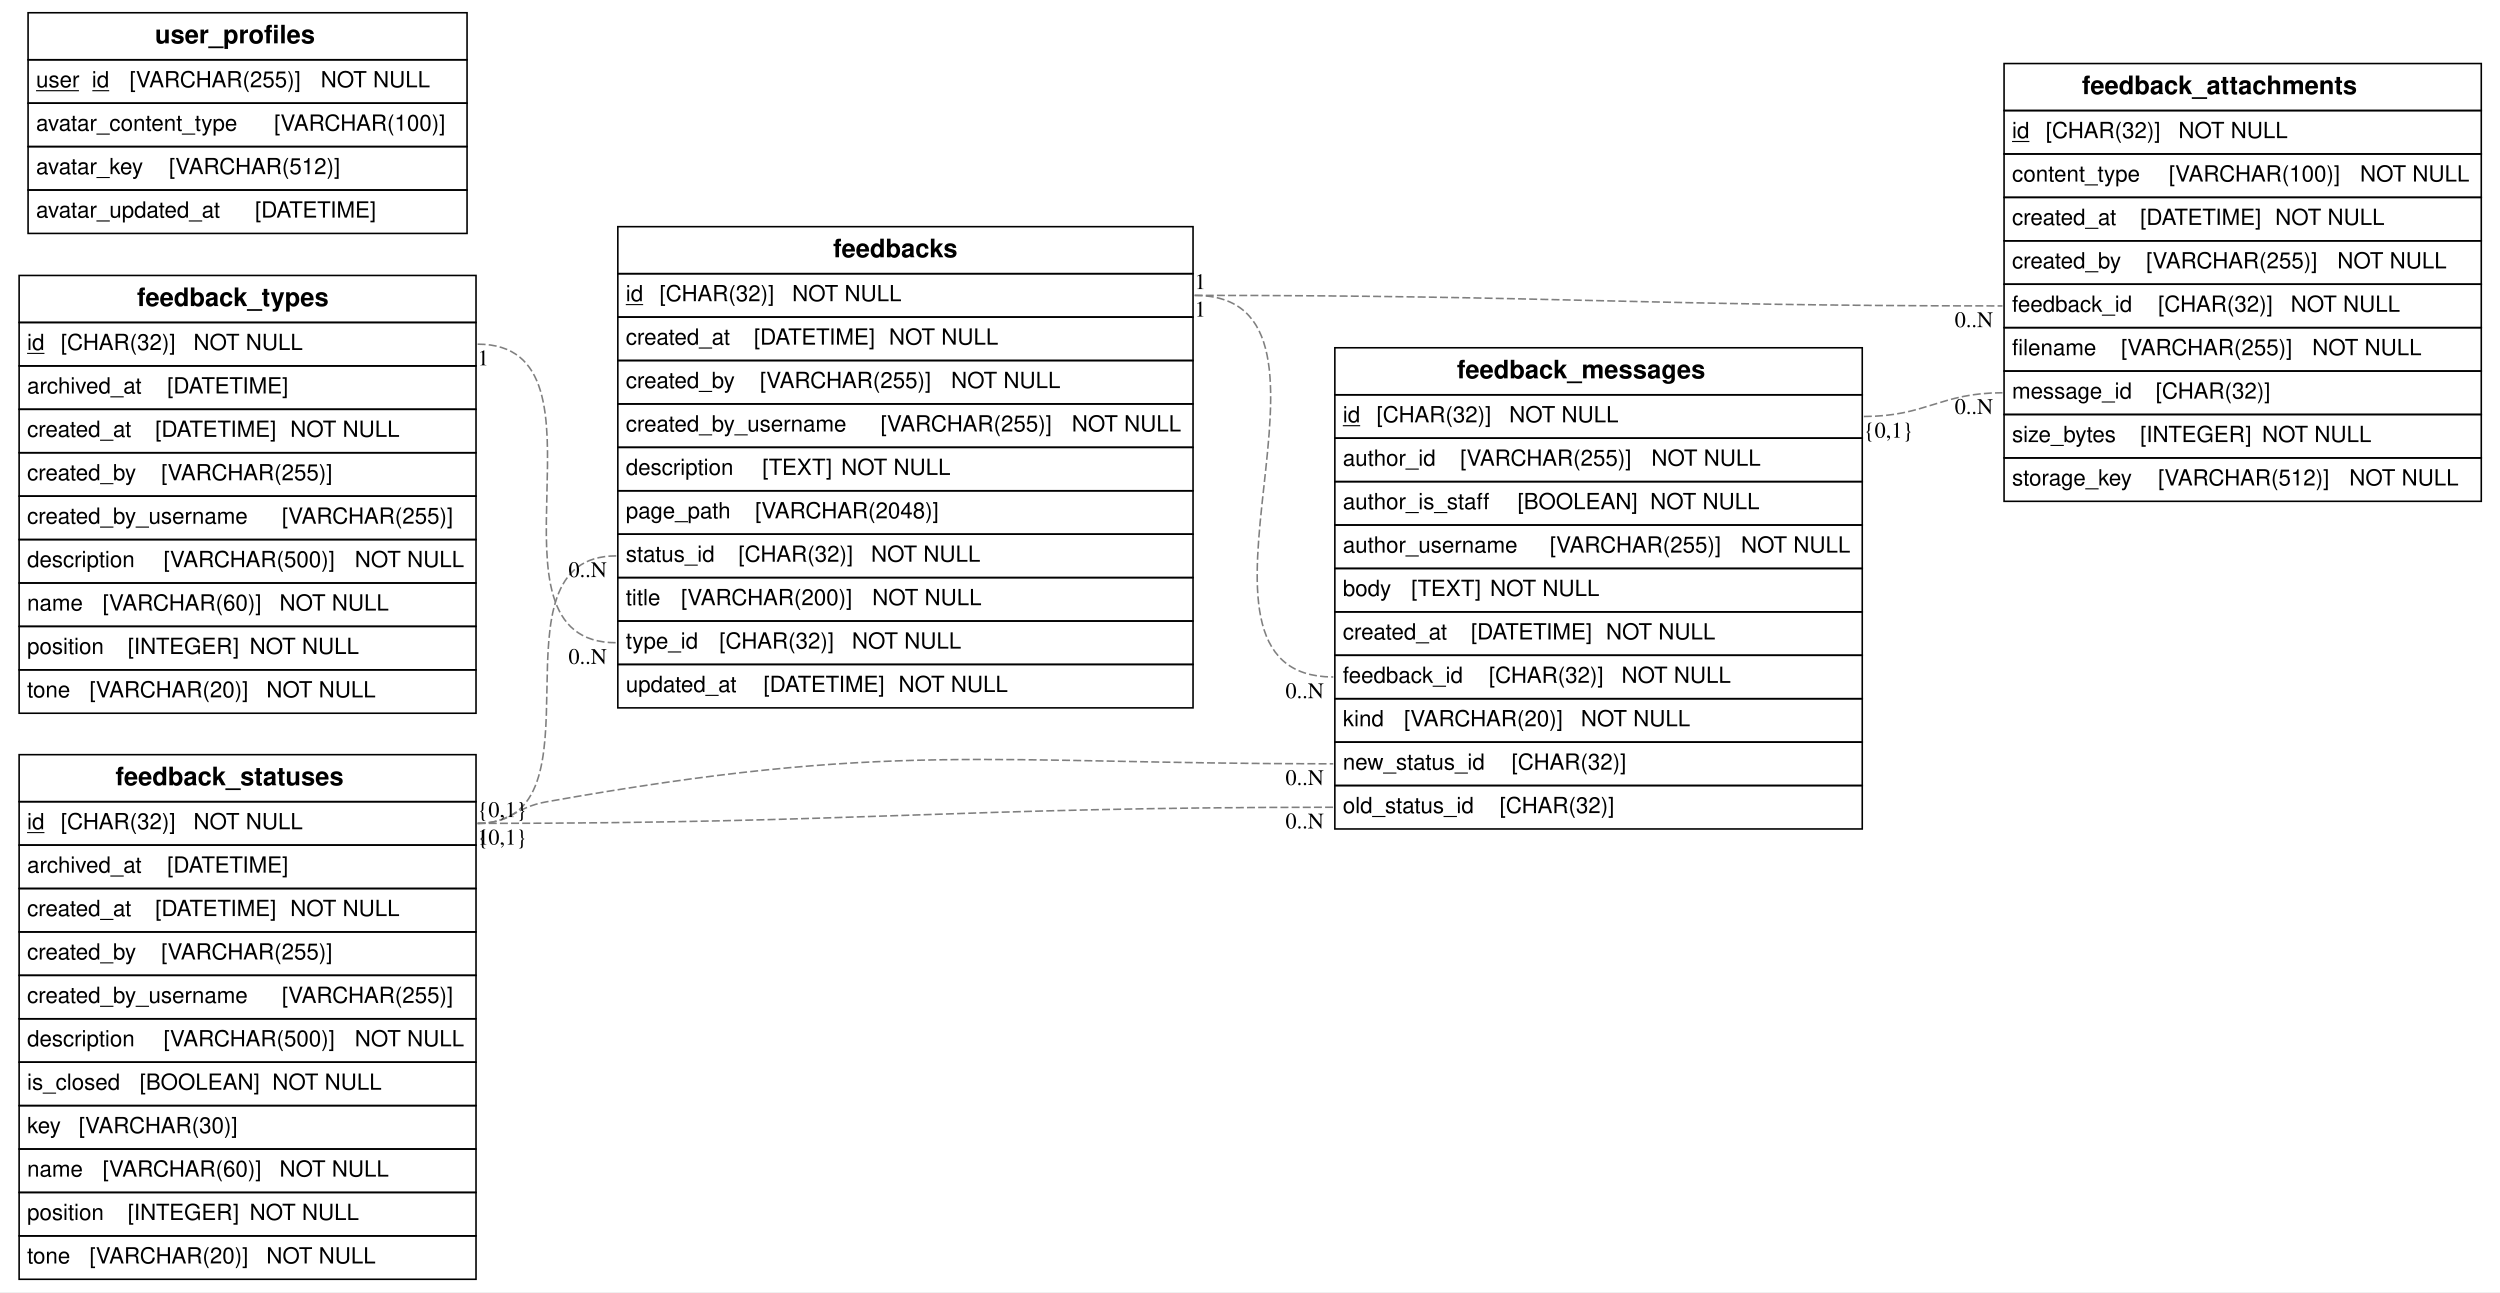
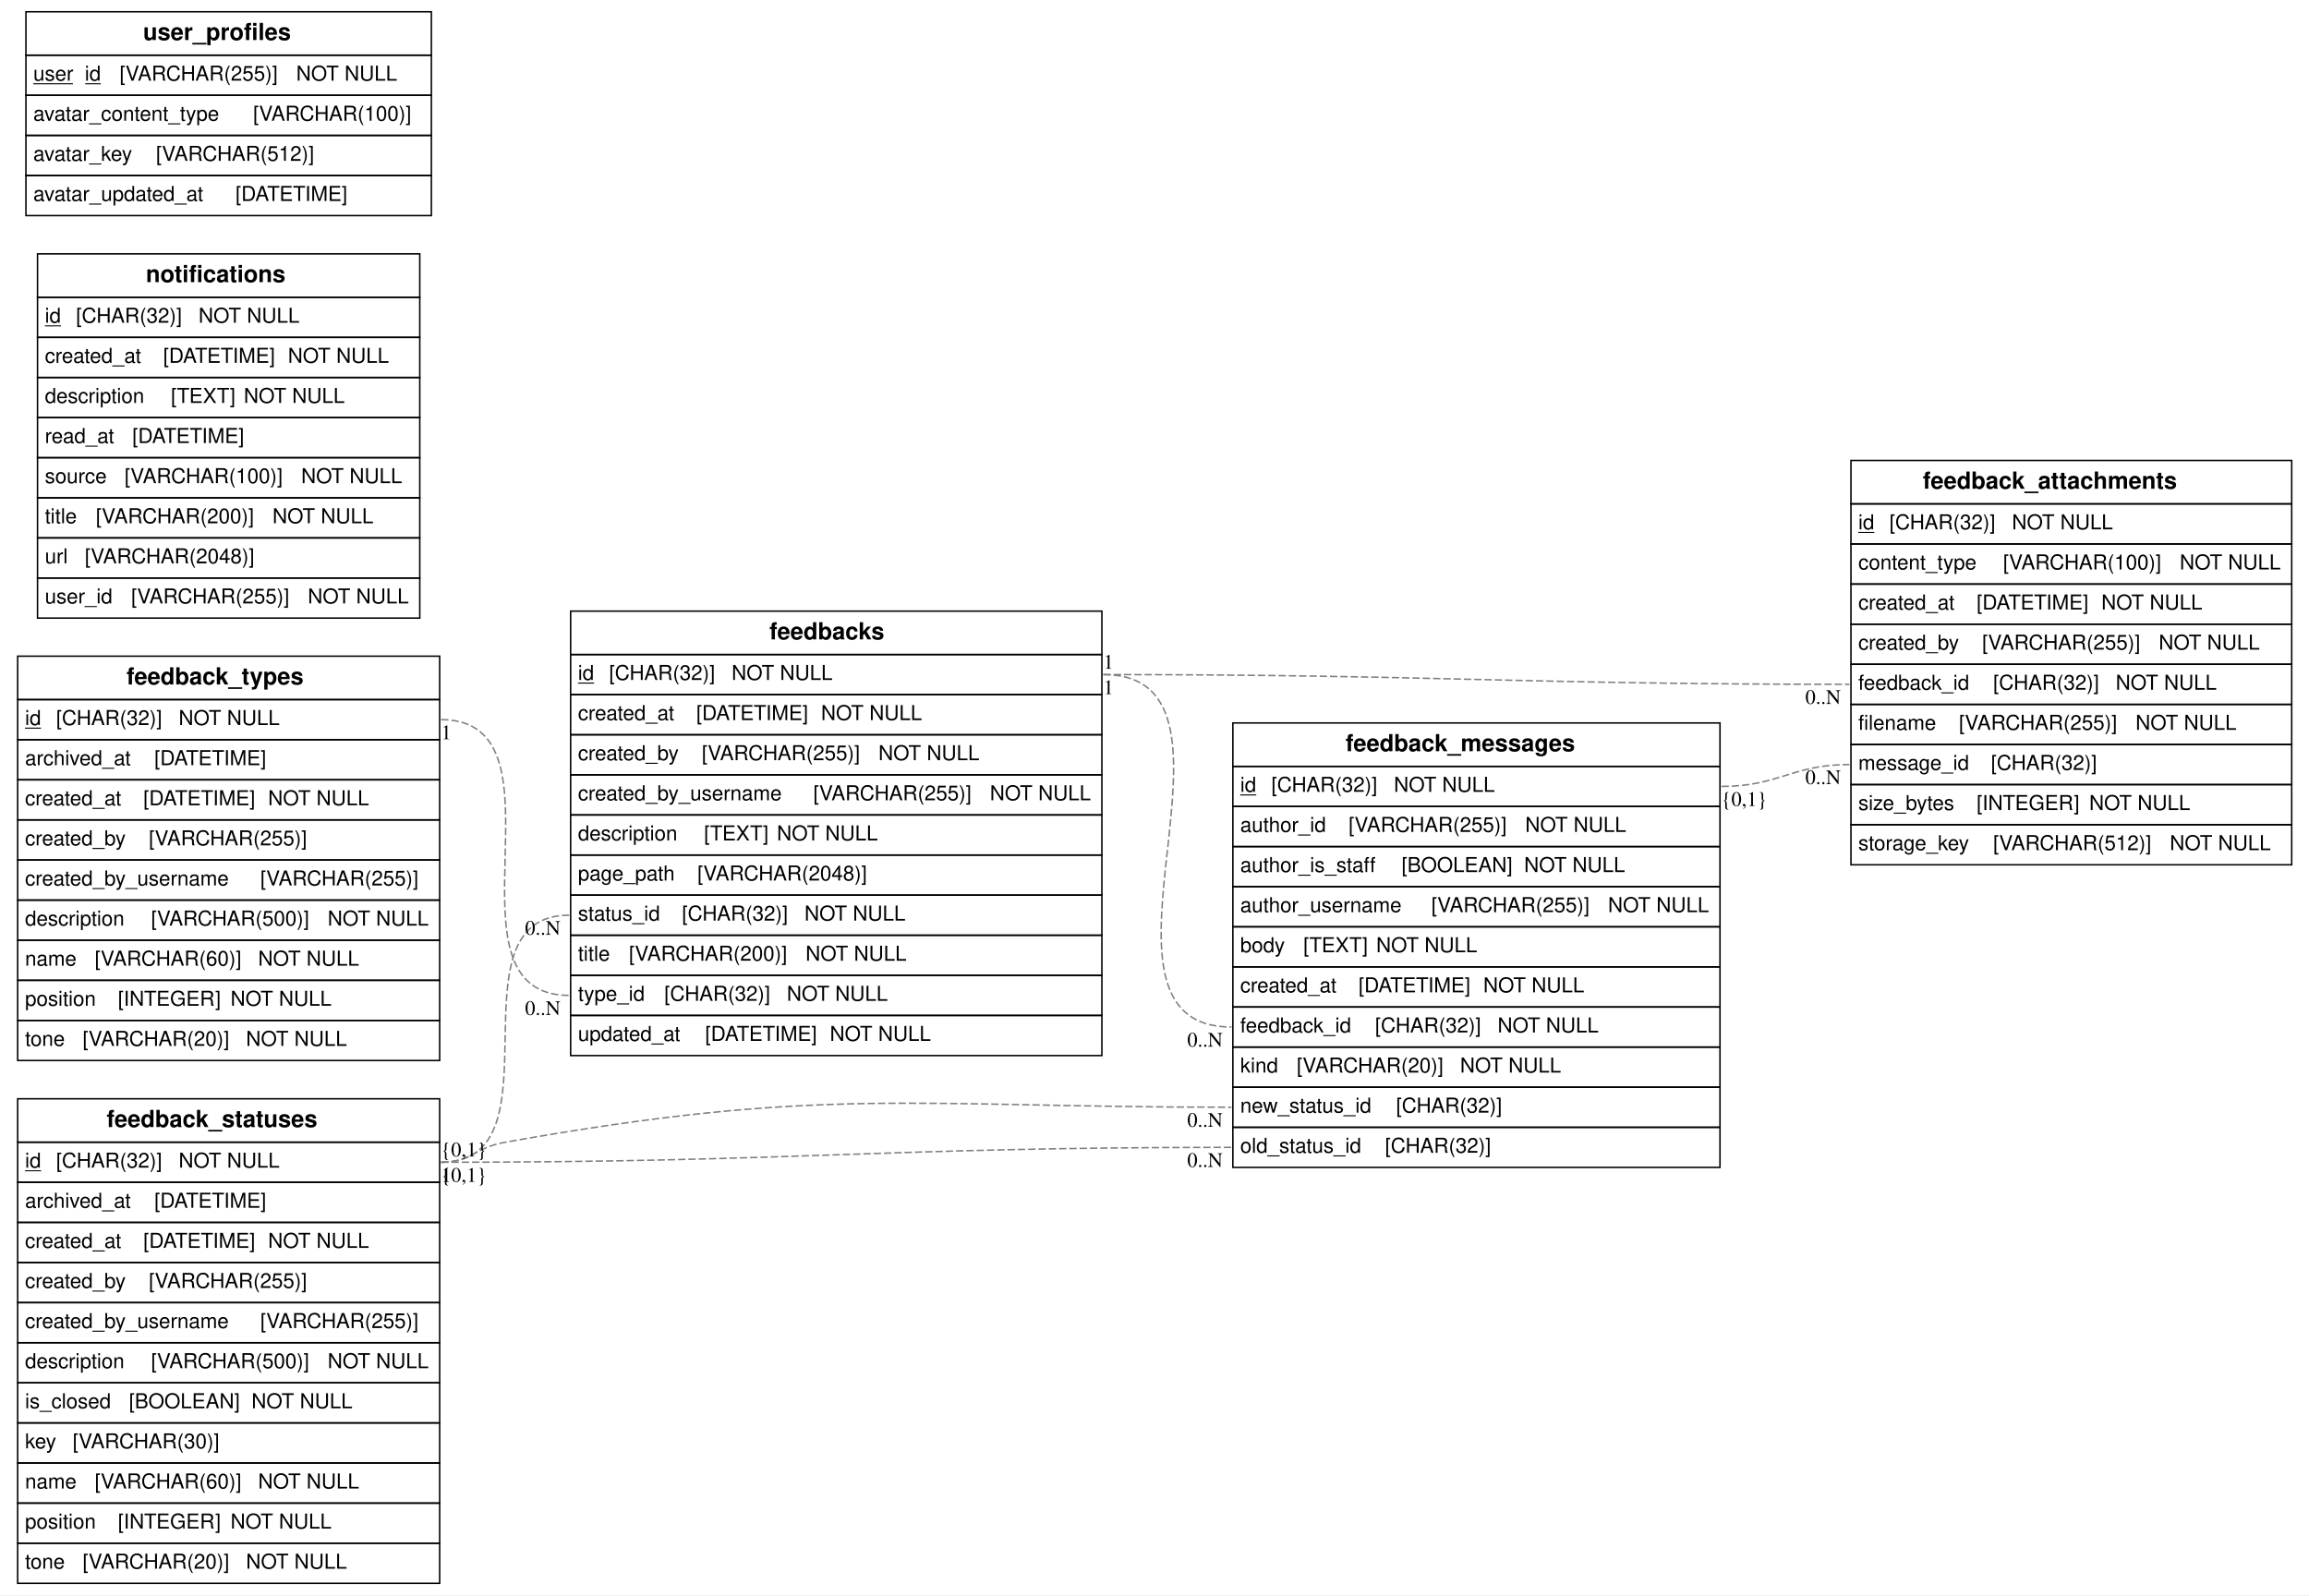
- <svg xmlns="http://www.w3.org/2000/svg" width="1569pt" height="811pt" viewBox="0.00 0.00 1569.00 811.00">
-   <g id="graph0" class="graph" transform="scale(1 1) rotate(0) translate(4 806.88)">
-     <polygon fill="white" stroke="none" points="-4,4 -4,-806.88 1565.25,-806.88 1565.25,4 -4,4" />
+ <svg xmlns="http://www.w3.org/2000/svg" width="1569pt" height="1084pt" viewBox="0.00 0.00 1569.00 1084.00">
+   <g id="graph0" class="graph" transform="scale(1 1) rotate(0) translate(4 1079.88)">
+     <polygon fill="white" stroke="none" points="-4,4 -4,-1079.88 1565.25,-1079.88 1565.25,4 -4,4" />
    <g id="node1" class="node">
      <polygon fill="none" stroke="black" points="383.75,-635.12 383.75,-664.62 744.75,-664.62 744.75,-635.12 383.75,-635.12" />
      <text xml:space="preserve" text-anchor="start" x="518.88" y="-645.42" font-family="Helvetica,sans-Serif" font-weight="bold" font-size="16.00">feedbacks</text>
      <polygon fill="none" stroke="black" points="383.75,-607.88 383.75,-635.12 744.75,-635.12 744.75,-607.88 383.75,-607.88" />
      <text xml:space="preserve" text-anchor="start" x="388.75" y="-617.83" font-family="Helvetica,sans-Serif" text-decoration="underline" font-size="14.00">id</text>
      <text xml:space="preserve" text-anchor="start" x="401.5" y="-617.83" font-family="Helvetica,sans-Serif" font-size="14.00"> </text>
      <text xml:space="preserve" text-anchor="start" x="406" y="-617.83" font-family="Helvetica,sans-Serif" font-size="14.00"> [CHAR(32)]</text>
      <text xml:space="preserve" text-anchor="start" x="489.25" y="-617.83" font-family="Helvetica,sans-Serif" font-size="14.00"> NOT NULL</text>
      <polygon fill="none" stroke="black" points="383.75,-580.62 383.75,-607.88 744.75,-607.88 744.75,-580.62 383.75,-580.62" />
      <text xml:space="preserve" text-anchor="start" x="388.75" y="-590.58" font-family="Helvetica,sans-Serif" font-size="14.00">created_at</text>
      <text xml:space="preserve" text-anchor="start" x="460.75" y="-590.58" font-family="Helvetica,sans-Serif" font-size="14.00"> </text>
      <text xml:space="preserve" text-anchor="start" x="465.25" y="-590.58" font-family="Helvetica,sans-Serif" font-size="14.00"> [DATETIME]</text>
      <text xml:space="preserve" text-anchor="start" x="550" y="-590.58" font-family="Helvetica,sans-Serif" font-size="14.00"> NOT NULL</text>
      <polygon fill="none" stroke="black" points="383.75,-553.38 383.75,-580.62 744.75,-580.62 744.75,-553.38 383.75,-553.38" />
      <text xml:space="preserve" text-anchor="start" x="388.75" y="-563.33" font-family="Helvetica,sans-Serif" font-size="14.00">created_by</text>
      <text xml:space="preserve" text-anchor="start" x="464.5" y="-563.33" font-family="Helvetica,sans-Serif" font-size="14.00"> </text>
      <text xml:space="preserve" text-anchor="start" x="469" y="-563.33" font-family="Helvetica,sans-Serif" font-size="14.00"> [VARCHAR(255)]</text>
      <text xml:space="preserve" text-anchor="start" x="589" y="-563.33" font-family="Helvetica,sans-Serif" font-size="14.00"> NOT NULL</text>
      <polygon fill="none" stroke="black" points="383.75,-526.12 383.75,-553.38 744.75,-553.38 744.75,-526.12 383.75,-526.12" />
      <text xml:space="preserve" text-anchor="start" x="388.75" y="-536.08" font-family="Helvetica,sans-Serif" font-size="14.00">created_by_username</text>
      <text xml:space="preserve" text-anchor="start" x="540.25" y="-536.08" font-family="Helvetica,sans-Serif" font-size="14.00"> </text>
      <text xml:space="preserve" text-anchor="start" x="544.75" y="-536.08" font-family="Helvetica,sans-Serif" font-size="14.00"> [VARCHAR(255)]</text>
      <text xml:space="preserve" text-anchor="start" x="664.75" y="-536.08" font-family="Helvetica,sans-Serif" font-size="14.00"> NOT NULL</text>
      <polygon fill="none" stroke="black" points="383.75,-498.88 383.75,-526.12 744.75,-526.12 744.75,-498.88 383.75,-498.88" />
      <text xml:space="preserve" text-anchor="start" x="388.75" y="-508.82" font-family="Helvetica,sans-Serif" font-size="14.00">description</text>
      <text xml:space="preserve" text-anchor="start" x="466" y="-508.82" font-family="Helvetica,sans-Serif" font-size="14.00"> </text>
      <text xml:space="preserve" text-anchor="start" x="470.5" y="-508.82" font-family="Helvetica,sans-Serif" font-size="14.00"> [TEXT]</text>
      <text xml:space="preserve" text-anchor="start" x="520" y="-508.82" font-family="Helvetica,sans-Serif" font-size="14.00"> NOT NULL</text>
      <polygon fill="none" stroke="black" points="383.75,-471.62 383.75,-498.88 744.75,-498.88 744.75,-471.62 383.75,-471.62" />
      <text xml:space="preserve" text-anchor="start" x="388.75" y="-481.57" font-family="Helvetica,sans-Serif" font-size="14.00">page_path</text>
      <text xml:space="preserve" text-anchor="start" x="461.5" y="-481.57" font-family="Helvetica,sans-Serif" font-size="14.00"> </text>
      <text xml:space="preserve" text-anchor="start" x="466" y="-481.57" font-family="Helvetica,sans-Serif" font-size="14.00"> [VARCHAR(2048)]</text>
      <polygon fill="none" stroke="black" points="383.75,-444.38 383.75,-471.62 744.75,-471.62 744.75,-444.38 383.75,-444.38" />
      <text xml:space="preserve" text-anchor="start" x="388.75" y="-454.32" font-family="Helvetica,sans-Serif" font-size="14.00">status_id</text>
      <text xml:space="preserve" text-anchor="start" x="451" y="-454.32" font-family="Helvetica,sans-Serif" font-size="14.00"> </text>
      <text xml:space="preserve" text-anchor="start" x="455.5" y="-454.32" font-family="Helvetica,sans-Serif" font-size="14.00"> [CHAR(32)]</text>
      <text xml:space="preserve" text-anchor="start" x="538.75" y="-454.32" font-family="Helvetica,sans-Serif" font-size="14.00"> NOT NULL</text>
      <polygon fill="none" stroke="black" points="383.75,-417.12 383.75,-444.38 744.75,-444.38 744.75,-417.12 383.75,-417.12" />
      <text xml:space="preserve" text-anchor="start" x="388.75" y="-427.07" font-family="Helvetica,sans-Serif" font-size="14.00">title</text>
      <text xml:space="preserve" text-anchor="start" x="415" y="-427.07" font-family="Helvetica,sans-Serif" font-size="14.00"> </text>
      <text xml:space="preserve" text-anchor="start" x="419.5" y="-427.07" font-family="Helvetica,sans-Serif" font-size="14.00"> [VARCHAR(200)]</text>
      <text xml:space="preserve" text-anchor="start" x="539.5" y="-427.07" font-family="Helvetica,sans-Serif" font-size="14.00"> NOT NULL</text>
      <polygon fill="none" stroke="black" points="383.75,-389.88 383.75,-417.12 744.75,-417.12 744.75,-389.88 383.75,-389.88" />
      <text xml:space="preserve" text-anchor="start" x="388.75" y="-399.82" font-family="Helvetica,sans-Serif" font-size="14.00">type_id</text>
      <text xml:space="preserve" text-anchor="start" x="439" y="-399.82" font-family="Helvetica,sans-Serif" font-size="14.00"> </text>
      <text xml:space="preserve" text-anchor="start" x="443.5" y="-399.82" font-family="Helvetica,sans-Serif" font-size="14.00"> [CHAR(32)]</text>
      <text xml:space="preserve" text-anchor="start" x="526.75" y="-399.82" font-family="Helvetica,sans-Serif" font-size="14.00"> NOT NULL</text>
      <polygon fill="none" stroke="black" points="383.75,-362.62 383.75,-389.88 744.75,-389.88 744.75,-362.62 383.75,-362.62" />
      <text xml:space="preserve" text-anchor="start" x="388.75" y="-372.57" font-family="Helvetica,sans-Serif" font-size="14.00">updated_at</text>
      <text xml:space="preserve" text-anchor="start" x="466.75" y="-372.57" font-family="Helvetica,sans-Serif" font-size="14.00"> </text>
      <text xml:space="preserve" text-anchor="start" x="471.25" y="-372.57" font-family="Helvetica,sans-Serif" font-size="14.00"> [DATETIME]</text>
      <text xml:space="preserve" text-anchor="start" x="556" y="-372.57" font-family="Helvetica,sans-Serif" font-size="14.00"> NOT NULL</text>
    </g>
    <g id="node2" class="node">
      <polygon fill="none" stroke="black" points="1253.75,-737.5 1253.75,-767 1553.25,-767 1553.25,-737.5 1253.75,-737.5" />
      <text xml:space="preserve" text-anchor="start" x="1302.62" y="-747.8" font-family="Helvetica,sans-Serif" font-weight="bold" font-size="16.00">feedback_attachments</text>
      <polygon fill="none" stroke="black" points="1253.75,-710.25 1253.75,-737.5 1553.25,-737.5 1553.25,-710.25 1253.75,-710.25" />
      <text xml:space="preserve" text-anchor="start" x="1258.75" y="-720.2" font-family="Helvetica,sans-Serif" text-decoration="underline" font-size="14.00">id</text>
      <text xml:space="preserve" text-anchor="start" x="1271.5" y="-720.2" font-family="Helvetica,sans-Serif" font-size="14.00"> </text>
      <text xml:space="preserve" text-anchor="start" x="1276" y="-720.2" font-family="Helvetica,sans-Serif" font-size="14.00"> [CHAR(32)]</text>
      <text xml:space="preserve" text-anchor="start" x="1359.25" y="-720.2" font-family="Helvetica,sans-Serif" font-size="14.00"> NOT NULL</text>
      <polygon fill="none" stroke="black" points="1253.75,-683 1253.75,-710.25 1553.25,-710.25 1553.25,-683 1253.75,-683" />
      <text xml:space="preserve" text-anchor="start" x="1258.75" y="-692.95" font-family="Helvetica,sans-Serif" font-size="14.00">content_type</text>
      <text xml:space="preserve" text-anchor="start" x="1348.75" y="-692.95" font-family="Helvetica,sans-Serif" font-size="14.00"> </text>
      <text xml:space="preserve" text-anchor="start" x="1353.25" y="-692.95" font-family="Helvetica,sans-Serif" font-size="14.00"> [VARCHAR(100)]</text>
      <text xml:space="preserve" text-anchor="start" x="1473.25" y="-692.95" font-family="Helvetica,sans-Serif" font-size="14.00"> NOT NULL</text>
      <polygon fill="none" stroke="black" points="1253.75,-655.75 1253.75,-683 1553.25,-683 1553.25,-655.75 1253.75,-655.75" />
      <text xml:space="preserve" text-anchor="start" x="1258.75" y="-665.7" font-family="Helvetica,sans-Serif" font-size="14.00">created_at</text>
      <text xml:space="preserve" text-anchor="start" x="1330.75" y="-665.7" font-family="Helvetica,sans-Serif" font-size="14.00"> </text>
      <text xml:space="preserve" text-anchor="start" x="1335.25" y="-665.7" font-family="Helvetica,sans-Serif" font-size="14.00"> [DATETIME]</text>
      <text xml:space="preserve" text-anchor="start" x="1420" y="-665.7" font-family="Helvetica,sans-Serif" font-size="14.00"> NOT NULL</text>
      <polygon fill="none" stroke="black" points="1253.75,-628.5 1253.75,-655.75 1553.25,-655.75 1553.25,-628.5 1253.75,-628.5" />
      <text xml:space="preserve" text-anchor="start" x="1258.75" y="-638.45" font-family="Helvetica,sans-Serif" font-size="14.00">created_by</text>
      <text xml:space="preserve" text-anchor="start" x="1334.5" y="-638.45" font-family="Helvetica,sans-Serif" font-size="14.00"> </text>
      <text xml:space="preserve" text-anchor="start" x="1339" y="-638.45" font-family="Helvetica,sans-Serif" font-size="14.00"> [VARCHAR(255)]</text>
      <text xml:space="preserve" text-anchor="start" x="1459" y="-638.45" font-family="Helvetica,sans-Serif" font-size="14.00"> NOT NULL</text>
      <polygon fill="none" stroke="black" points="1253.75,-601.25 1253.75,-628.5 1553.25,-628.5 1553.25,-601.25 1253.75,-601.25" />
      <text xml:space="preserve" text-anchor="start" x="1258.75" y="-611.2" font-family="Helvetica,sans-Serif" font-size="14.00">feedback_id</text>
      <text xml:space="preserve" text-anchor="start" x="1342" y="-611.2" font-family="Helvetica,sans-Serif" font-size="14.00"> </text>
      <text xml:space="preserve" text-anchor="start" x="1346.5" y="-611.2" font-family="Helvetica,sans-Serif" font-size="14.00"> [CHAR(32)]</text>
      <text xml:space="preserve" text-anchor="start" x="1429.75" y="-611.2" font-family="Helvetica,sans-Serif" font-size="14.00"> NOT NULL</text>
      <polygon fill="none" stroke="black" points="1253.75,-574 1253.75,-601.25 1553.25,-601.25 1553.25,-574 1253.75,-574" />
      <text xml:space="preserve" text-anchor="start" x="1258.75" y="-583.95" font-family="Helvetica,sans-Serif" font-size="14.00">filename</text>
      <text xml:space="preserve" text-anchor="start" x="1318.75" y="-583.95" font-family="Helvetica,sans-Serif" font-size="14.00"> </text>
      <text xml:space="preserve" text-anchor="start" x="1323.25" y="-583.95" font-family="Helvetica,sans-Serif" font-size="14.00"> [VARCHAR(255)]</text>
      <text xml:space="preserve" text-anchor="start" x="1443.25" y="-583.95" font-family="Helvetica,sans-Serif" font-size="14.00"> NOT NULL</text>
      <polygon fill="none" stroke="black" points="1253.75,-546.75 1253.75,-574 1553.25,-574 1553.25,-546.75 1253.75,-546.75" />
      <text xml:space="preserve" text-anchor="start" x="1258.75" y="-556.7" font-family="Helvetica,sans-Serif" font-size="14.00">message_id</text>
      <text xml:space="preserve" text-anchor="start" x="1340.5" y="-556.7" font-family="Helvetica,sans-Serif" font-size="14.00"> </text>
      <text xml:space="preserve" text-anchor="start" x="1345" y="-556.7" font-family="Helvetica,sans-Serif" font-size="14.00"> [CHAR(32)]</text>
      <polygon fill="none" stroke="black" points="1253.75,-519.5 1253.75,-546.75 1553.25,-546.75 1553.25,-519.5 1253.75,-519.5" />
      <text xml:space="preserve" text-anchor="start" x="1258.75" y="-529.45" font-family="Helvetica,sans-Serif" font-size="14.00">size_bytes</text>
      <text xml:space="preserve" text-anchor="start" x="1330.75" y="-529.45" font-family="Helvetica,sans-Serif" font-size="14.00"> </text>
      <text xml:space="preserve" text-anchor="start" x="1335.25" y="-529.45" font-family="Helvetica,sans-Serif" font-size="14.00"> [INTEGER]</text>
      <text xml:space="preserve" text-anchor="start" x="1411.75" y="-529.45" font-family="Helvetica,sans-Serif" font-size="14.00"> NOT NULL</text>
      <polygon fill="none" stroke="black" points="1253.75,-492.25 1253.75,-519.5 1553.25,-519.5 1553.25,-492.25 1253.75,-492.25" />
      <text xml:space="preserve" text-anchor="start" x="1258.75" y="-502.2" font-family="Helvetica,sans-Serif" font-size="14.00">storage_key</text>
      <text xml:space="preserve" text-anchor="start" x="1342" y="-502.2" font-family="Helvetica,sans-Serif" font-size="14.00"> </text>
      <text xml:space="preserve" text-anchor="start" x="1346.5" y="-502.2" font-family="Helvetica,sans-Serif" font-size="14.00"> [VARCHAR(512)]</text>
      <text xml:space="preserve" text-anchor="start" x="1466.5" y="-502.2" font-family="Helvetica,sans-Serif" font-size="14.00"> NOT NULL</text>
    </g>
-     <g id="edge4" class="edge">
+     <g id="edge3" class="edge">
      <path fill="none" stroke="#7f7f7f" stroke-dasharray="5,2" d="M745.75,-621.5C971.1,-621.5 1027.4,-614.88 1252.75,-614.88" />
      <text xml:space="preserve" text-anchor="start" x="1222.75" y="-601.58" font-family="Times,serif" font-size="14.00">0..N</text>
      <text xml:space="preserve" text-anchor="start" x="745.75" y="-608.2" font-family="Times,serif" font-size="14.00">1</text>
    </g>
    <g id="node3" class="node">
      <polygon fill="none" stroke="black" points="833.75,-559.12 833.75,-588.62 1164.75,-588.62 1164.75,-559.12 833.75,-559.12" />
      <text xml:space="preserve" text-anchor="start" x="910.38" y="-569.42" font-family="Helvetica,sans-Serif" font-weight="bold" font-size="16.00">feedback_messages</text>
      <polygon fill="none" stroke="black" points="833.75,-531.88 833.75,-559.12 1164.75,-559.12 1164.75,-531.88 833.75,-531.88" />
      <text xml:space="preserve" text-anchor="start" x="838.75" y="-541.83" font-family="Helvetica,sans-Serif" text-decoration="underline" font-size="14.00">id</text>
      <text xml:space="preserve" text-anchor="start" x="851.5" y="-541.83" font-family="Helvetica,sans-Serif" font-size="14.00"> </text>
      <text xml:space="preserve" text-anchor="start" x="856" y="-541.83" font-family="Helvetica,sans-Serif" font-size="14.00"> [CHAR(32)]</text>
      <text xml:space="preserve" text-anchor="start" x="939.25" y="-541.83" font-family="Helvetica,sans-Serif" font-size="14.00"> NOT NULL</text>
      <polygon fill="none" stroke="black" points="833.75,-504.62 833.75,-531.88 1164.75,-531.88 1164.75,-504.62 833.75,-504.62" />
      <text xml:space="preserve" text-anchor="start" x="838.75" y="-514.58" font-family="Helvetica,sans-Serif" font-size="14.00">author_id</text>
      <text xml:space="preserve" text-anchor="start" x="904" y="-514.58" font-family="Helvetica,sans-Serif" font-size="14.00"> </text>
      <text xml:space="preserve" text-anchor="start" x="908.5" y="-514.58" font-family="Helvetica,sans-Serif" font-size="14.00"> [VARCHAR(255)]</text>
      <text xml:space="preserve" text-anchor="start" x="1028.5" y="-514.58" font-family="Helvetica,sans-Serif" font-size="14.00"> NOT NULL</text>
      <polygon fill="none" stroke="black" points="833.75,-477.38 833.75,-504.62 1164.75,-504.62 1164.75,-477.38 833.75,-477.38" />
      <text xml:space="preserve" text-anchor="start" x="838.75" y="-487.32" font-family="Helvetica,sans-Serif" font-size="14.00">author_is_staff</text>
      <text xml:space="preserve" text-anchor="start" x="940" y="-487.32" font-family="Helvetica,sans-Serif" font-size="14.00"> </text>
      <text xml:space="preserve" text-anchor="start" x="944.5" y="-487.32" font-family="Helvetica,sans-Serif" font-size="14.00"> [BOOLEAN]</text>
      <text xml:space="preserve" text-anchor="start" x="1027.75" y="-487.32" font-family="Helvetica,sans-Serif" font-size="14.00"> NOT NULL</text>
      <polygon fill="none" stroke="black" points="833.75,-450.12 833.75,-477.38 1164.75,-477.38 1164.75,-450.12 833.75,-450.12" />
      <text xml:space="preserve" text-anchor="start" x="838.75" y="-460.07" font-family="Helvetica,sans-Serif" font-size="14.00">author_username</text>
      <text xml:space="preserve" text-anchor="start" x="960.25" y="-460.07" font-family="Helvetica,sans-Serif" font-size="14.00"> </text>
      <text xml:space="preserve" text-anchor="start" x="964.75" y="-460.07" font-family="Helvetica,sans-Serif" font-size="14.00"> [VARCHAR(255)]</text>
      <text xml:space="preserve" text-anchor="start" x="1084.75" y="-460.07" font-family="Helvetica,sans-Serif" font-size="14.00"> NOT NULL</text>
      <polygon fill="none" stroke="black" points="833.75,-422.88 833.75,-450.12 1164.75,-450.12 1164.75,-422.88 833.75,-422.88" />
      <text xml:space="preserve" text-anchor="start" x="838.75" y="-432.82" font-family="Helvetica,sans-Serif" font-size="14.00">body</text>
      <text xml:space="preserve" text-anchor="start" x="873.25" y="-432.82" font-family="Helvetica,sans-Serif" font-size="14.00"> </text>
      <text xml:space="preserve" text-anchor="start" x="877.75" y="-432.82" font-family="Helvetica,sans-Serif" font-size="14.00"> [TEXT]</text>
      <text xml:space="preserve" text-anchor="start" x="927.25" y="-432.82" font-family="Helvetica,sans-Serif" font-size="14.00"> NOT NULL</text>
      <polygon fill="none" stroke="black" points="833.75,-395.62 833.75,-422.88 1164.75,-422.88 1164.75,-395.62 833.75,-395.62" />
      <text xml:space="preserve" text-anchor="start" x="838.75" y="-405.57" font-family="Helvetica,sans-Serif" font-size="14.00">created_at</text>
      <text xml:space="preserve" text-anchor="start" x="910.75" y="-405.57" font-family="Helvetica,sans-Serif" font-size="14.00"> </text>
      <text xml:space="preserve" text-anchor="start" x="915.25" y="-405.57" font-family="Helvetica,sans-Serif" font-size="14.00"> [DATETIME]</text>
      <text xml:space="preserve" text-anchor="start" x="1000" y="-405.57" font-family="Helvetica,sans-Serif" font-size="14.00"> NOT NULL</text>
      <polygon fill="none" stroke="black" points="833.75,-368.38 833.75,-395.62 1164.75,-395.62 1164.75,-368.38 833.75,-368.38" />
      <text xml:space="preserve" text-anchor="start" x="838.75" y="-378.32" font-family="Helvetica,sans-Serif" font-size="14.00">feedback_id</text>
      <text xml:space="preserve" text-anchor="start" x="922" y="-378.32" font-family="Helvetica,sans-Serif" font-size="14.00"> </text>
      <text xml:space="preserve" text-anchor="start" x="926.5" y="-378.32" font-family="Helvetica,sans-Serif" font-size="14.00"> [CHAR(32)]</text>
      <text xml:space="preserve" text-anchor="start" x="1009.75" y="-378.32" font-family="Helvetica,sans-Serif" font-size="14.00"> NOT NULL</text>
      <polygon fill="none" stroke="black" points="833.75,-341.12 833.75,-368.38 1164.75,-368.38 1164.75,-341.12 833.75,-341.12" />
      <text xml:space="preserve" text-anchor="start" x="838.75" y="-351.07" font-family="Helvetica,sans-Serif" font-size="14.00">kind</text>
      <text xml:space="preserve" text-anchor="start" x="868.75" y="-351.07" font-family="Helvetica,sans-Serif" font-size="14.00"> </text>
      <text xml:space="preserve" text-anchor="start" x="873.25" y="-351.07" font-family="Helvetica,sans-Serif" font-size="14.00"> [VARCHAR(20)]</text>
      <text xml:space="preserve" text-anchor="start" x="984.25" y="-351.07" font-family="Helvetica,sans-Serif" font-size="14.00"> NOT NULL</text>
      <polygon fill="none" stroke="black" points="833.75,-313.88 833.75,-341.12 1164.75,-341.12 1164.75,-313.88 833.75,-313.88" />
      <text xml:space="preserve" text-anchor="start" x="838.75" y="-323.82" font-family="Helvetica,sans-Serif" font-size="14.00">new_status_id</text>
      <text xml:space="preserve" text-anchor="start" x="936.25" y="-323.82" font-family="Helvetica,sans-Serif" font-size="14.00"> </text>
      <text xml:space="preserve" text-anchor="start" x="940.75" y="-323.82" font-family="Helvetica,sans-Serif" font-size="14.00"> [CHAR(32)]</text>
      <polygon fill="none" stroke="black" points="833.75,-286.62 833.75,-313.88 1164.75,-313.88 1164.75,-286.62 833.75,-286.62" />
      <text xml:space="preserve" text-anchor="start" x="838.75" y="-296.57" font-family="Helvetica,sans-Serif" font-size="14.00">old_status_id</text>
      <text xml:space="preserve" text-anchor="start" x="928.75" y="-296.57" font-family="Helvetica,sans-Serif" font-size="14.00"> </text>
      <text xml:space="preserve" text-anchor="start" x="933.25" y="-296.57" font-family="Helvetica,sans-Serif" font-size="14.00"> [CHAR(32)]</text>
    </g>
-     <g id="edge5" class="edge">
+     <g id="edge6" class="edge">
      <path fill="none" stroke="#7f7f7f" stroke-dasharray="5,2" d="M745.75,-621.5C859,-621.5 719.5,-382 832.75,-382" />
      <text xml:space="preserve" text-anchor="start" x="802.75" y="-368.7" font-family="Times,serif" font-size="14.00">0..N</text>
      <text xml:space="preserve" text-anchor="start" x="745.75" y="-625.45" font-family="Times,serif" font-size="14.00">1</text>
    </g>
-     <g id="edge3" class="edge">
+     <g id="edge4" class="edge">
      <path fill="none" stroke="#7f7f7f" stroke-dasharray="5,2" d="M1165.75,-545.5C1204.98,-545.5 1213.52,-560.38 1252.75,-560.38" />
      <text xml:space="preserve" text-anchor="start" x="1222.75" y="-547.08" font-family="Times,serif" font-size="14.00">0..N</text>
      <text xml:space="preserve" text-anchor="start" x="1165.75" y="-532.2" font-family="Times,serif" font-size="14.00">{0,1}</text>
    </g>
    <g id="node4" class="node">
      <polygon fill="none" stroke="black" points="8,-303.75 8,-333.25 294.75,-333.25 294.75,-303.75 8,-303.75" />
      <text xml:space="preserve" text-anchor="start" x="68.5" y="-314.05" font-family="Helvetica,sans-Serif" font-weight="bold" font-size="16.00">feedback_statuses</text>
      <polygon fill="none" stroke="black" points="8,-276.5 8,-303.75 294.75,-303.75 294.75,-276.5 8,-276.5" />
      <text xml:space="preserve" text-anchor="start" x="13" y="-286.45" font-family="Helvetica,sans-Serif" text-decoration="underline" font-size="14.00">id</text>
      <text xml:space="preserve" text-anchor="start" x="25.75" y="-286.45" font-family="Helvetica,sans-Serif" font-size="14.00"> </text>
      <text xml:space="preserve" text-anchor="start" x="30.25" y="-286.45" font-family="Helvetica,sans-Serif" font-size="14.00"> [CHAR(32)]</text>
      <text xml:space="preserve" text-anchor="start" x="113.5" y="-286.45" font-family="Helvetica,sans-Serif" font-size="14.00"> NOT NULL</text>
      <polygon fill="none" stroke="black" points="8,-249.25 8,-276.5 294.75,-276.5 294.75,-249.25 8,-249.25" />
      <text xml:space="preserve" text-anchor="start" x="13" y="-259.2" font-family="Helvetica,sans-Serif" font-size="14.00">archived_at</text>
      <text xml:space="preserve" text-anchor="start" x="92.5" y="-259.2" font-family="Helvetica,sans-Serif" font-size="14.00"> </text>
      <text xml:space="preserve" text-anchor="start" x="97" y="-259.2" font-family="Helvetica,sans-Serif" font-size="14.00"> [DATETIME]</text>
      <polygon fill="none" stroke="black" points="8,-222 8,-249.25 294.75,-249.25 294.75,-222 8,-222" />
      <text xml:space="preserve" text-anchor="start" x="13" y="-231.95" font-family="Helvetica,sans-Serif" font-size="14.00">created_at</text>
      <text xml:space="preserve" text-anchor="start" x="85" y="-231.95" font-family="Helvetica,sans-Serif" font-size="14.00"> </text>
      <text xml:space="preserve" text-anchor="start" x="89.5" y="-231.95" font-family="Helvetica,sans-Serif" font-size="14.00"> [DATETIME]</text>
      <text xml:space="preserve" text-anchor="start" x="174.25" y="-231.95" font-family="Helvetica,sans-Serif" font-size="14.00"> NOT NULL</text>
      <polygon fill="none" stroke="black" points="8,-194.75 8,-222 294.75,-222 294.75,-194.75 8,-194.75" />
      <text xml:space="preserve" text-anchor="start" x="13" y="-204.7" font-family="Helvetica,sans-Serif" font-size="14.00">created_by</text>
      <text xml:space="preserve" text-anchor="start" x="88.75" y="-204.7" font-family="Helvetica,sans-Serif" font-size="14.00"> </text>
      <text xml:space="preserve" text-anchor="start" x="93.25" y="-204.7" font-family="Helvetica,sans-Serif" font-size="14.00"> [VARCHAR(255)]</text>
      <polygon fill="none" stroke="black" points="8,-167.5 8,-194.75 294.75,-194.75 294.75,-167.5 8,-167.5" />
      <text xml:space="preserve" text-anchor="start" x="13" y="-177.45" font-family="Helvetica,sans-Serif" font-size="14.00">created_by_username</text>
      <text xml:space="preserve" text-anchor="start" x="164.5" y="-177.45" font-family="Helvetica,sans-Serif" font-size="14.00"> </text>
      <text xml:space="preserve" text-anchor="start" x="169" y="-177.45" font-family="Helvetica,sans-Serif" font-size="14.00"> [VARCHAR(255)]</text>
      <polygon fill="none" stroke="black" points="8,-140.25 8,-167.5 294.75,-167.5 294.75,-140.25 8,-140.25" />
      <text xml:space="preserve" text-anchor="start" x="13" y="-150.2" font-family="Helvetica,sans-Serif" font-size="14.00">description</text>
      <text xml:space="preserve" text-anchor="start" x="90.25" y="-150.2" font-family="Helvetica,sans-Serif" font-size="14.00"> </text>
      <text xml:space="preserve" text-anchor="start" x="94.75" y="-150.2" font-family="Helvetica,sans-Serif" font-size="14.00"> [VARCHAR(500)]</text>
      <text xml:space="preserve" text-anchor="start" x="214.75" y="-150.2" font-family="Helvetica,sans-Serif" font-size="14.00"> NOT NULL</text>
      <polygon fill="none" stroke="black" points="8,-113 8,-140.25 294.75,-140.25 294.75,-113 8,-113" />
      <text xml:space="preserve" text-anchor="start" x="13" y="-122.95" font-family="Helvetica,sans-Serif" font-size="14.00">is_closed</text>
      <text xml:space="preserve" text-anchor="start" x="75.25" y="-122.95" font-family="Helvetica,sans-Serif" font-size="14.00"> </text>
      <text xml:space="preserve" text-anchor="start" x="79.75" y="-122.95" font-family="Helvetica,sans-Serif" font-size="14.00"> [BOOLEAN]</text>
      <text xml:space="preserve" text-anchor="start" x="163" y="-122.95" font-family="Helvetica,sans-Serif" font-size="14.00"> NOT NULL</text>
      <polygon fill="none" stroke="black" points="8,-85.75 8,-113 294.75,-113 294.75,-85.75 8,-85.75" />
      <text xml:space="preserve" text-anchor="start" x="13" y="-95.7" font-family="Helvetica,sans-Serif" font-size="14.00">key</text>
      <text xml:space="preserve" text-anchor="start" x="37" y="-95.7" font-family="Helvetica,sans-Serif" font-size="14.00"> </text>
      <text xml:space="preserve" text-anchor="start" x="41.5" y="-95.7" font-family="Helvetica,sans-Serif" font-size="14.00"> [VARCHAR(30)]</text>
      <polygon fill="none" stroke="black" points="8,-58.5 8,-85.75 294.75,-85.75 294.75,-58.5 8,-58.5" />
      <text xml:space="preserve" text-anchor="start" x="13" y="-68.45" font-family="Helvetica,sans-Serif" font-size="14.00">name</text>
      <text xml:space="preserve" text-anchor="start" x="52" y="-68.45" font-family="Helvetica,sans-Serif" font-size="14.00"> </text>
      <text xml:space="preserve" text-anchor="start" x="56.5" y="-68.45" font-family="Helvetica,sans-Serif" font-size="14.00"> [VARCHAR(60)]</text>
      <text xml:space="preserve" text-anchor="start" x="167.5" y="-68.45" font-family="Helvetica,sans-Serif" font-size="14.00"> NOT NULL</text>
      <polygon fill="none" stroke="black" points="8,-31.25 8,-58.5 294.75,-58.5 294.75,-31.25 8,-31.25" />
      <text xml:space="preserve" text-anchor="start" x="13" y="-41.2" font-family="Helvetica,sans-Serif" font-size="14.00">position</text>
      <text xml:space="preserve" text-anchor="start" x="67.75" y="-41.2" font-family="Helvetica,sans-Serif" font-size="14.00"> </text>
      <text xml:space="preserve" text-anchor="start" x="72.25" y="-41.2" font-family="Helvetica,sans-Serif" font-size="14.00"> [INTEGER]</text>
      <text xml:space="preserve" text-anchor="start" x="148.75" y="-41.2" font-family="Helvetica,sans-Serif" font-size="14.00"> NOT NULL</text>
      <polygon fill="none" stroke="black" points="8,-4 8,-31.25 294.75,-31.25 294.75,-4 8,-4" />
      <text xml:space="preserve" text-anchor="start" x="13" y="-13.95" font-family="Helvetica,sans-Serif" font-size="14.00">tone</text>
      <text xml:space="preserve" text-anchor="start" x="43.75" y="-13.95" font-family="Helvetica,sans-Serif" font-size="14.00"> </text>
      <text xml:space="preserve" text-anchor="start" x="48.25" y="-13.95" font-family="Helvetica,sans-Serif" font-size="14.00"> [VARCHAR(20)]</text>
      <text xml:space="preserve" text-anchor="start" x="159.25" y="-13.95" font-family="Helvetica,sans-Serif" font-size="14.00"> NOT NULL</text>
    </g>
    <g id="edge1" class="edge">
      <path fill="none" stroke="#7f7f7f" stroke-dasharray="5,2" d="M295.75,-290.12C379.79,-290.12 298.71,-458 382.75,-458" />
      <text xml:space="preserve" text-anchor="start" x="352.75" y="-444.7" font-family="Times,serif" font-size="14.00">0..N</text>
      <text xml:space="preserve" text-anchor="start" x="295.75" y="-276.82" font-family="Times,serif" font-size="14.00">1</text>
    </g>
-     <g id="edge6" class="edge">
+     <g id="edge5" class="edge">
      <path fill="none" stroke="#7f7f7f" stroke-dasharray="5,2" d="M295.75,-290.12C315.78,-290.12 319.03,-300.11 338.75,-303.62 555.16,-342.17 612.94,-327.5 832.75,-327.5" />
      <text xml:space="preserve" text-anchor="start" x="802.75" y="-314.2" font-family="Times,serif" font-size="14.00">0..N</text>
      <text xml:space="preserve" text-anchor="start" x="295.75" y="-294.07" font-family="Times,serif" font-size="14.00">{0,1}</text>
    </g>
    <g id="edge7" class="edge">
      <path fill="none" stroke="#7f7f7f" stroke-dasharray="5,2" d="M295.75,-290.12C534.46,-290.12 594.04,-300.25 832.75,-300.25" />
      <text xml:space="preserve" text-anchor="start" x="802.75" y="-286.95" font-family="Times,serif" font-size="14.00">0..N</text>
      <text xml:space="preserve" text-anchor="start" x="295.75" y="-276.82" font-family="Times,serif" font-size="14.00">{0,1}</text>
    </g>
    <g id="node5" class="node">
      <polygon fill="none" stroke="black" points="8,-604.5 8,-634 294.75,-634 294.75,-604.5 8,-604.5" />
      <text xml:space="preserve" text-anchor="start" x="82" y="-614.8" font-family="Helvetica,sans-Serif" font-weight="bold" font-size="16.00">feedback_types</text>
      <polygon fill="none" stroke="black" points="8,-577.25 8,-604.5 294.75,-604.5 294.75,-577.25 8,-577.25" />
      <text xml:space="preserve" text-anchor="start" x="13" y="-587.2" font-family="Helvetica,sans-Serif" text-decoration="underline" font-size="14.00">id</text>
      <text xml:space="preserve" text-anchor="start" x="25.75" y="-587.2" font-family="Helvetica,sans-Serif" font-size="14.00"> </text>
      <text xml:space="preserve" text-anchor="start" x="30.25" y="-587.2" font-family="Helvetica,sans-Serif" font-size="14.00"> [CHAR(32)]</text>
      <text xml:space="preserve" text-anchor="start" x="113.5" y="-587.2" font-family="Helvetica,sans-Serif" font-size="14.00"> NOT NULL</text>
      <polygon fill="none" stroke="black" points="8,-550 8,-577.25 294.75,-577.25 294.75,-550 8,-550" />
      <text xml:space="preserve" text-anchor="start" x="13" y="-559.95" font-family="Helvetica,sans-Serif" font-size="14.00">archived_at</text>
      <text xml:space="preserve" text-anchor="start" x="92.5" y="-559.95" font-family="Helvetica,sans-Serif" font-size="14.00"> </text>
      <text xml:space="preserve" text-anchor="start" x="97" y="-559.95" font-family="Helvetica,sans-Serif" font-size="14.00"> [DATETIME]</text>
      <polygon fill="none" stroke="black" points="8,-522.75 8,-550 294.75,-550 294.75,-522.75 8,-522.75" />
      <text xml:space="preserve" text-anchor="start" x="13" y="-532.7" font-family="Helvetica,sans-Serif" font-size="14.00">created_at</text>
      <text xml:space="preserve" text-anchor="start" x="85" y="-532.7" font-family="Helvetica,sans-Serif" font-size="14.00"> </text>
      <text xml:space="preserve" text-anchor="start" x="89.5" y="-532.7" font-family="Helvetica,sans-Serif" font-size="14.00"> [DATETIME]</text>
      <text xml:space="preserve" text-anchor="start" x="174.25" y="-532.7" font-family="Helvetica,sans-Serif" font-size="14.00"> NOT NULL</text>
      <polygon fill="none" stroke="black" points="8,-495.5 8,-522.75 294.75,-522.75 294.75,-495.5 8,-495.5" />
      <text xml:space="preserve" text-anchor="start" x="13" y="-505.45" font-family="Helvetica,sans-Serif" font-size="14.00">created_by</text>
      <text xml:space="preserve" text-anchor="start" x="88.75" y="-505.45" font-family="Helvetica,sans-Serif" font-size="14.00"> </text>
      <text xml:space="preserve" text-anchor="start" x="93.25" y="-505.45" font-family="Helvetica,sans-Serif" font-size="14.00"> [VARCHAR(255)]</text>
      <polygon fill="none" stroke="black" points="8,-468.25 8,-495.5 294.75,-495.5 294.75,-468.25 8,-468.25" />
      <text xml:space="preserve" text-anchor="start" x="13" y="-478.2" font-family="Helvetica,sans-Serif" font-size="14.00">created_by_username</text>
      <text xml:space="preserve" text-anchor="start" x="164.5" y="-478.2" font-family="Helvetica,sans-Serif" font-size="14.00"> </text>
      <text xml:space="preserve" text-anchor="start" x="169" y="-478.2" font-family="Helvetica,sans-Serif" font-size="14.00"> [VARCHAR(255)]</text>
      <polygon fill="none" stroke="black" points="8,-441 8,-468.25 294.75,-468.25 294.75,-441 8,-441" />
      <text xml:space="preserve" text-anchor="start" x="13" y="-450.95" font-family="Helvetica,sans-Serif" font-size="14.00">description</text>
      <text xml:space="preserve" text-anchor="start" x="90.25" y="-450.95" font-family="Helvetica,sans-Serif" font-size="14.00"> </text>
      <text xml:space="preserve" text-anchor="start" x="94.75" y="-450.95" font-family="Helvetica,sans-Serif" font-size="14.00"> [VARCHAR(500)]</text>
      <text xml:space="preserve" text-anchor="start" x="214.75" y="-450.95" font-family="Helvetica,sans-Serif" font-size="14.00"> NOT NULL</text>
      <polygon fill="none" stroke="black" points="8,-413.75 8,-441 294.75,-441 294.75,-413.75 8,-413.75" />
      <text xml:space="preserve" text-anchor="start" x="13" y="-423.7" font-family="Helvetica,sans-Serif" font-size="14.00">name</text>
      <text xml:space="preserve" text-anchor="start" x="52" y="-423.7" font-family="Helvetica,sans-Serif" font-size="14.00"> </text>
      <text xml:space="preserve" text-anchor="start" x="56.5" y="-423.7" font-family="Helvetica,sans-Serif" font-size="14.00"> [VARCHAR(60)]</text>
      <text xml:space="preserve" text-anchor="start" x="167.5" y="-423.7" font-family="Helvetica,sans-Serif" font-size="14.00"> NOT NULL</text>
      <polygon fill="none" stroke="black" points="8,-386.5 8,-413.75 294.75,-413.75 294.75,-386.5 8,-386.5" />
      <text xml:space="preserve" text-anchor="start" x="13" y="-396.45" font-family="Helvetica,sans-Serif" font-size="14.00">position</text>
      <text xml:space="preserve" text-anchor="start" x="67.75" y="-396.45" font-family="Helvetica,sans-Serif" font-size="14.00"> </text>
      <text xml:space="preserve" text-anchor="start" x="72.25" y="-396.45" font-family="Helvetica,sans-Serif" font-size="14.00"> [INTEGER]</text>
      <text xml:space="preserve" text-anchor="start" x="148.75" y="-396.45" font-family="Helvetica,sans-Serif" font-size="14.00"> NOT NULL</text>
      <polygon fill="none" stroke="black" points="8,-359.25 8,-386.5 294.75,-386.5 294.75,-359.25 8,-359.25" />
      <text xml:space="preserve" text-anchor="start" x="13" y="-369.2" font-family="Helvetica,sans-Serif" font-size="14.00">tone</text>
      <text xml:space="preserve" text-anchor="start" x="43.75" y="-369.2" font-family="Helvetica,sans-Serif" font-size="14.00"> </text>
      <text xml:space="preserve" text-anchor="start" x="48.25" y="-369.2" font-family="Helvetica,sans-Serif" font-size="14.00"> [VARCHAR(20)]</text>
      <text xml:space="preserve" text-anchor="start" x="159.25" y="-369.2" font-family="Helvetica,sans-Serif" font-size="14.00"> NOT NULL</text>
    </g>
    <g id="edge2" class="edge">
      <path fill="none" stroke="#7f7f7f" stroke-dasharray="5,2" d="M295.75,-590.88C387.57,-590.88 290.93,-403.5 382.75,-403.5" />
      <text xml:space="preserve" text-anchor="start" x="352.75" y="-390.2" font-family="Times,serif" font-size="14.00">0..N</text>
      <text xml:space="preserve" text-anchor="start" x="295.75" y="-577.58" font-family="Times,serif" font-size="14.00">1</text>
    </g>
    <g id="node6" class="node">
-       <polygon fill="none" stroke="black" points="13.62,-769.38 13.62,-798.88 289.12,-798.88 289.12,-769.38 13.62,-769.38" />
-       <text xml:space="preserve" text-anchor="start" x="93.25" y="-779.67" font-family="Helvetica,sans-Serif" font-weight="bold" font-size="16.00">user_profiles</text>
-       <polygon fill="none" stroke="black" points="13.62,-742.12 13.62,-769.38 289.12,-769.38 289.12,-742.12 13.62,-742.12" />
-       <text xml:space="preserve" text-anchor="start" x="18.62" y="-752.08" font-family="Helvetica,sans-Serif" text-decoration="underline" font-size="14.00">user_id</text>
-       <text xml:space="preserve" text-anchor="start" x="68.88" y="-752.08" font-family="Helvetica,sans-Serif" font-size="14.00"> </text>
-       <text xml:space="preserve" text-anchor="start" x="73.38" y="-752.08" font-family="Helvetica,sans-Serif" font-size="14.00"> [VARCHAR(255)]</text>
-       <text xml:space="preserve" text-anchor="start" x="193.38" y="-752.08" font-family="Helvetica,sans-Serif" font-size="14.00"> NOT NULL</text>
-       <polygon fill="none" stroke="black" points="13.62,-714.88 13.62,-742.12 289.12,-742.12 289.12,-714.88 13.62,-714.88" />
-       <text xml:space="preserve" text-anchor="start" x="18.62" y="-724.83" font-family="Helvetica,sans-Serif" font-size="14.00">avatar_content_type</text>
-       <text xml:space="preserve" text-anchor="start" x="159.62" y="-724.83" font-family="Helvetica,sans-Serif" font-size="14.00"> </text>
-       <text xml:space="preserve" text-anchor="start" x="164.12" y="-724.83" font-family="Helvetica,sans-Serif" font-size="14.00"> [VARCHAR(100)]</text>
-       <polygon fill="none" stroke="black" points="13.62,-687.62 13.62,-714.88 289.12,-714.88 289.12,-687.62 13.62,-687.62" />
-       <text xml:space="preserve" text-anchor="start" x="18.62" y="-697.58" font-family="Helvetica,sans-Serif" font-size="14.00">avatar_key</text>
-       <text xml:space="preserve" text-anchor="start" x="93.62" y="-697.58" font-family="Helvetica,sans-Serif" font-size="14.00"> </text>
-       <text xml:space="preserve" text-anchor="start" x="98.12" y="-697.58" font-family="Helvetica,sans-Serif" font-size="14.00"> [VARCHAR(512)]</text>
-       <polygon fill="none" stroke="black" points="13.62,-660.38 13.62,-687.62 289.12,-687.62 289.12,-660.38 13.62,-660.38" />
-       <text xml:space="preserve" text-anchor="start" x="18.62" y="-670.33" font-family="Helvetica,sans-Serif" font-size="14.00">avatar_updated_at</text>
-       <text xml:space="preserve" text-anchor="start" x="147.62" y="-670.33" font-family="Helvetica,sans-Serif" font-size="14.00"> </text>
-       <text xml:space="preserve" text-anchor="start" x="152.12" y="-670.33" font-family="Helvetica,sans-Serif" font-size="14.00"> [DATETIME]</text>
+       <polygon fill="none" stroke="black" points="21.5,-877.88 21.5,-907.38 281.25,-907.38 281.25,-877.88 21.5,-877.88" />
+       <text xml:space="preserve" text-anchor="start" x="95.12" y="-888.17" font-family="Helvetica,sans-Serif" font-weight="bold" font-size="16.00">notifications</text>
+       <polygon fill="none" stroke="black" points="21.5,-850.62 21.5,-877.88 281.25,-877.88 281.25,-850.62 21.5,-850.62" />
+       <text xml:space="preserve" text-anchor="start" x="26.5" y="-860.58" font-family="Helvetica,sans-Serif" text-decoration="underline" font-size="14.00">id</text>
+       <text xml:space="preserve" text-anchor="start" x="39.25" y="-860.58" font-family="Helvetica,sans-Serif" font-size="14.00"> </text>
+       <text xml:space="preserve" text-anchor="start" x="43.75" y="-860.58" font-family="Helvetica,sans-Serif" font-size="14.00"> [CHAR(32)]</text>
+       <text xml:space="preserve" text-anchor="start" x="127" y="-860.58" font-family="Helvetica,sans-Serif" font-size="14.00"> NOT NULL</text>
+       <polygon fill="none" stroke="black" points="21.5,-823.38 21.5,-850.62 281.25,-850.62 281.25,-823.38 21.5,-823.38" />
+       <text xml:space="preserve" text-anchor="start" x="26.5" y="-833.33" font-family="Helvetica,sans-Serif" font-size="14.00">created_at</text>
+       <text xml:space="preserve" text-anchor="start" x="98.5" y="-833.33" font-family="Helvetica,sans-Serif" font-size="14.00"> </text>
+       <text xml:space="preserve" text-anchor="start" x="103" y="-833.33" font-family="Helvetica,sans-Serif" font-size="14.00"> [DATETIME]</text>
+       <text xml:space="preserve" text-anchor="start" x="187.75" y="-833.33" font-family="Helvetica,sans-Serif" font-size="14.00"> NOT NULL</text>
+       <polygon fill="none" stroke="black" points="21.5,-796.12 21.5,-823.38 281.25,-823.38 281.25,-796.12 21.5,-796.12" />
+       <text xml:space="preserve" text-anchor="start" x="26.5" y="-806.08" font-family="Helvetica,sans-Serif" font-size="14.00">description</text>
+       <text xml:space="preserve" text-anchor="start" x="103.75" y="-806.08" font-family="Helvetica,sans-Serif" font-size="14.00"> </text>
+       <text xml:space="preserve" text-anchor="start" x="108.25" y="-806.08" font-family="Helvetica,sans-Serif" font-size="14.00"> [TEXT]</text>
+       <text xml:space="preserve" text-anchor="start" x="157.75" y="-806.08" font-family="Helvetica,sans-Serif" font-size="14.00"> NOT NULL</text>
+       <polygon fill="none" stroke="black" points="21.5,-768.88 21.5,-796.12 281.25,-796.12 281.25,-768.88 21.5,-768.88" />
+       <text xml:space="preserve" text-anchor="start" x="26.5" y="-778.83" font-family="Helvetica,sans-Serif" font-size="14.00">read_at</text>
+       <text xml:space="preserve" text-anchor="start" x="77.5" y="-778.83" font-family="Helvetica,sans-Serif" font-size="14.00"> </text>
+       <text xml:space="preserve" text-anchor="start" x="82" y="-778.83" font-family="Helvetica,sans-Serif" font-size="14.00"> [DATETIME]</text>
+       <polygon fill="none" stroke="black" points="21.5,-741.62 21.5,-768.88 281.25,-768.88 281.25,-741.62 21.5,-741.62" />
+       <text xml:space="preserve" text-anchor="start" x="26.5" y="-751.58" font-family="Helvetica,sans-Serif" font-size="14.00">source</text>
+       <text xml:space="preserve" text-anchor="start" x="72.25" y="-751.58" font-family="Helvetica,sans-Serif" font-size="14.00"> </text>
+       <text xml:space="preserve" text-anchor="start" x="76.75" y="-751.58" font-family="Helvetica,sans-Serif" font-size="14.00"> [VARCHAR(100)]</text>
+       <text xml:space="preserve" text-anchor="start" x="196.75" y="-751.58" font-family="Helvetica,sans-Serif" font-size="14.00"> NOT NULL</text>
+       <polygon fill="none" stroke="black" points="21.5,-714.38 21.5,-741.62 281.25,-741.62 281.25,-714.38 21.5,-714.38" />
+       <text xml:space="preserve" text-anchor="start" x="26.5" y="-724.33" font-family="Helvetica,sans-Serif" font-size="14.00">title</text>
+       <text xml:space="preserve" text-anchor="start" x="52.75" y="-724.33" font-family="Helvetica,sans-Serif" font-size="14.00"> </text>
+       <text xml:space="preserve" text-anchor="start" x="57.25" y="-724.33" font-family="Helvetica,sans-Serif" font-size="14.00"> [VARCHAR(200)]</text>
+       <text xml:space="preserve" text-anchor="start" x="177.25" y="-724.33" font-family="Helvetica,sans-Serif" font-size="14.00"> NOT NULL</text>
+       <polygon fill="none" stroke="black" points="21.5,-687.12 21.5,-714.38 281.25,-714.38 281.25,-687.12 21.5,-687.12" />
+       <text xml:space="preserve" text-anchor="start" x="26.5" y="-697.08" font-family="Helvetica,sans-Serif" font-size="14.00">url</text>
+       <text xml:space="preserve" text-anchor="start" x="45.25" y="-697.08" font-family="Helvetica,sans-Serif" font-size="14.00"> </text>
+       <text xml:space="preserve" text-anchor="start" x="49.75" y="-697.08" font-family="Helvetica,sans-Serif" font-size="14.00"> [VARCHAR(2048)]</text>
+       <polygon fill="none" stroke="black" points="21.5,-659.88 21.5,-687.12 281.25,-687.12 281.25,-659.88 21.5,-659.88" />
+       <text xml:space="preserve" text-anchor="start" x="26.5" y="-669.83" font-family="Helvetica,sans-Serif" font-size="14.00">user_id</text>
+       <text xml:space="preserve" text-anchor="start" x="76.75" y="-669.83" font-family="Helvetica,sans-Serif" font-size="14.00"> </text>
+       <text xml:space="preserve" text-anchor="start" x="81.25" y="-669.83" font-family="Helvetica,sans-Serif" font-size="14.00"> [VARCHAR(255)]</text>
+       <text xml:space="preserve" text-anchor="start" x="201.25" y="-669.83" font-family="Helvetica,sans-Serif" font-size="14.00"> NOT NULL</text>
+     </g>
+     <g id="node7" class="node">
+       <polygon fill="none" stroke="black" points="13.62,-1042.38 13.62,-1071.88 289.12,-1071.88 289.12,-1042.38 13.62,-1042.38" />
+       <text xml:space="preserve" text-anchor="start" x="93.25" y="-1052.67" font-family="Helvetica,sans-Serif" font-weight="bold" font-size="16.00">user_profiles</text>
+       <polygon fill="none" stroke="black" points="13.62,-1015.12 13.62,-1042.38 289.12,-1042.38 289.12,-1015.12 13.62,-1015.12" />
+       <text xml:space="preserve" text-anchor="start" x="18.62" y="-1025.08" font-family="Helvetica,sans-Serif" text-decoration="underline" font-size="14.00">user_id</text>
+       <text xml:space="preserve" text-anchor="start" x="68.88" y="-1025.08" font-family="Helvetica,sans-Serif" font-size="14.00"> </text>
+       <text xml:space="preserve" text-anchor="start" x="73.38" y="-1025.08" font-family="Helvetica,sans-Serif" font-size="14.00"> [VARCHAR(255)]</text>
+       <text xml:space="preserve" text-anchor="start" x="193.38" y="-1025.08" font-family="Helvetica,sans-Serif" font-size="14.00"> NOT NULL</text>
+       <polygon fill="none" stroke="black" points="13.62,-987.88 13.62,-1015.12 289.12,-1015.12 289.12,-987.88 13.62,-987.88" />
+       <text xml:space="preserve" text-anchor="start" x="18.62" y="-997.83" font-family="Helvetica,sans-Serif" font-size="14.00">avatar_content_type</text>
+       <text xml:space="preserve" text-anchor="start" x="159.62" y="-997.83" font-family="Helvetica,sans-Serif" font-size="14.00"> </text>
+       <text xml:space="preserve" text-anchor="start" x="164.12" y="-997.83" font-family="Helvetica,sans-Serif" font-size="14.00"> [VARCHAR(100)]</text>
+       <polygon fill="none" stroke="black" points="13.62,-960.62 13.62,-987.88 289.12,-987.88 289.12,-960.62 13.62,-960.62" />
+       <text xml:space="preserve" text-anchor="start" x="18.62" y="-970.58" font-family="Helvetica,sans-Serif" font-size="14.00">avatar_key</text>
+       <text xml:space="preserve" text-anchor="start" x="93.62" y="-970.58" font-family="Helvetica,sans-Serif" font-size="14.00"> </text>
+       <text xml:space="preserve" text-anchor="start" x="98.12" y="-970.58" font-family="Helvetica,sans-Serif" font-size="14.00"> [VARCHAR(512)]</text>
+       <polygon fill="none" stroke="black" points="13.62,-933.38 13.62,-960.62 289.12,-960.62 289.12,-933.38 13.62,-933.38" />
+       <text xml:space="preserve" text-anchor="start" x="18.62" y="-943.33" font-family="Helvetica,sans-Serif" font-size="14.00">avatar_updated_at</text>
+       <text xml:space="preserve" text-anchor="start" x="147.62" y="-943.33" font-family="Helvetica,sans-Serif" font-size="14.00"> </text>
+       <text xml:space="preserve" text-anchor="start" x="152.12" y="-943.33" font-family="Helvetica,sans-Serif" font-size="14.00"> [DATETIME]</text>
    </g>
  </g>
</svg>
